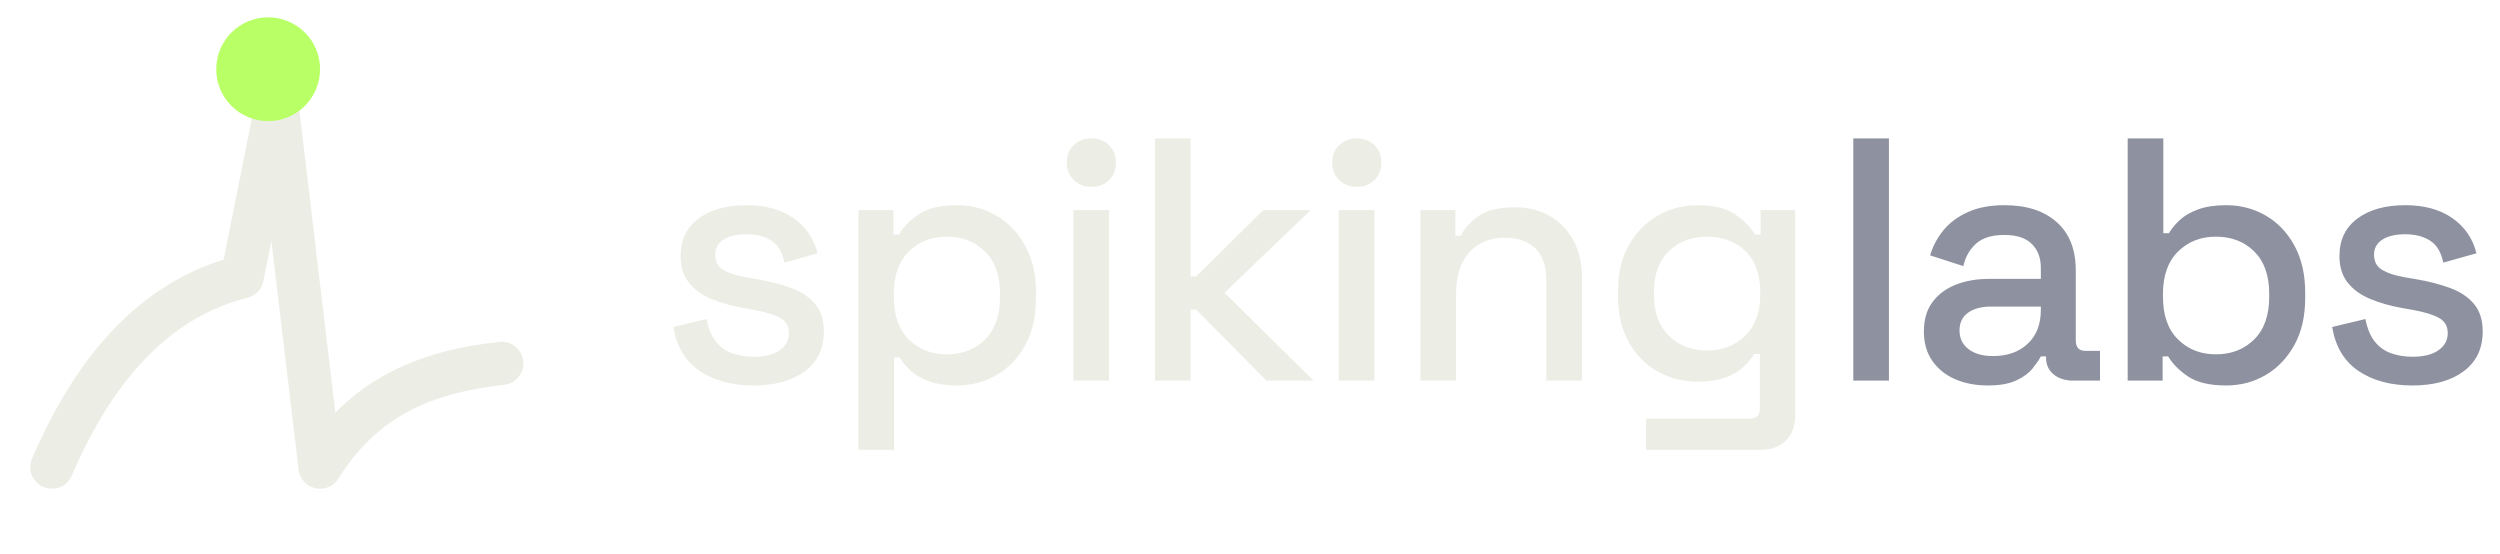
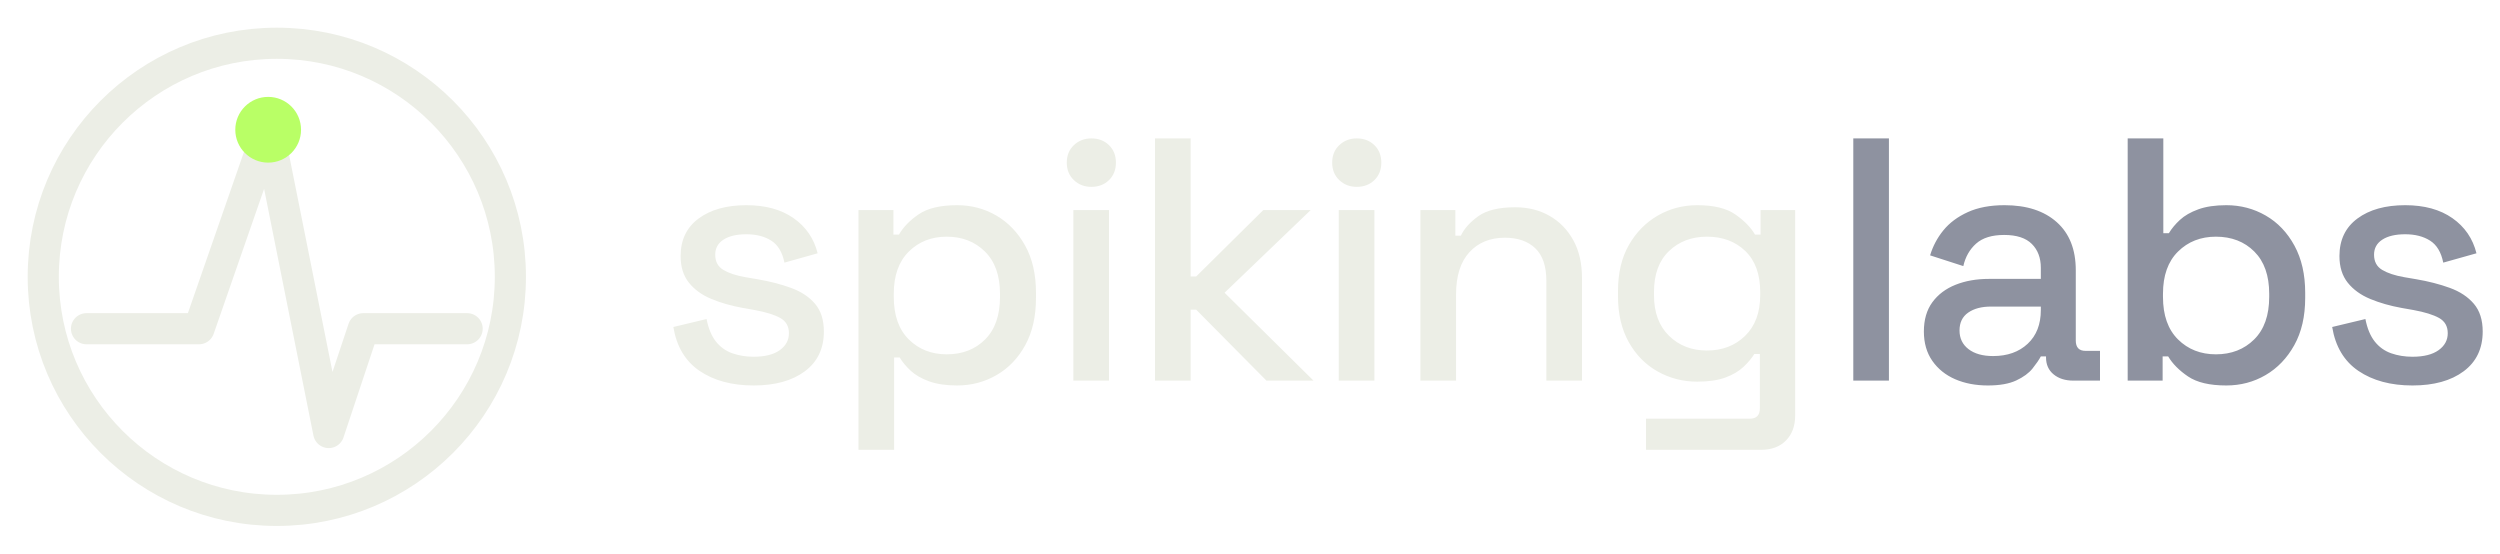
<svg xmlns="http://www.w3.org/2000/svg" viewBox="0 0 289 64" fill="none">
-   <path d="M6 54C12 40 20 34 28 32L32 12 37 54C42 46 49 43 58 42" fill="none" stroke="#ECEEE6" stroke-width="5" stroke-linecap="round" stroke-linejoin="round" />
-   <circle cx="31" cy="8" r="6" fill="#B9FF66" />
+   <circle cx="32" cy="32" r="27" fill="none" stroke="#ECEEE6" stroke-width="3.6" />
+   <path d="M10 38H23L31 15L38 50L42 38H54" fill="none" stroke="#ECEEE6" stroke-width="3.6" stroke-linecap="round" stroke-linejoin="round" />
+   <circle cx="31" cy="15" r="3.8" fill="#B9FF66" />
  <path transform="translate(76,44)" d="M11.12 0.56Q7.36 0.56 4.88 -1.12Q2.4 -2.8 1.84 -6.2L5.68 -7.12Q6.0 -5.48 6.76 -4.52Q7.52 -3.56 8.66 -3.16Q9.8 -2.76 11.12 -2.76Q13.08 -2.76 14.14 -3.52Q15.2 -4.28 15.2 -5.48Q15.2 -6.68 14.2 -7.24Q13.2 -7.8 11.24 -8.16L9.88 -8.4Q7.88 -8.76 6.24 -9.44Q4.6 -10.12 3.64 -11.32Q2.68 -12.52 2.68 -14.4Q2.68 -17.2 4.76 -18.74Q6.84 -20.28 10.28 -20.28Q13.6 -20.28 15.74 -18.78Q17.88 -17.28 18.52 -14.72L14.68 -13.64Q14.32 -15.44 13.16 -16.18Q12.0 -16.92 10.28 -16.92Q8.6 -16.92 7.64 -16.3Q6.68 -15.68 6.68 -14.56Q6.68 -13.36 7.62 -12.8Q8.56 -12.24 10.16 -11.96L11.56 -11.72Q13.68 -11.36 15.44 -10.72Q17.2 -10.08 18.22 -8.88Q19.24 -7.68 19.24 -5.68Q19.24 -2.72 17.04 -1.08Q14.84 0.56 11.12 0.56ZM23.24 8.0V-19.72H27.28V-16.88H27.92Q28.68 -18.2 30.22 -19.24Q31.76 -20.28 34.64 -20.28Q37.12 -20.28 39.18 -19.08Q41.24 -17.88 42.5 -15.62Q43.76 -13.36 43.76 -10.16V-9.56Q43.76 -6.36 42.52 -4.1Q41.28 -1.84 39.2 -0.64Q37.12 0.56 34.64 0.56Q32.72 0.56 31.4 0.08Q30.08 -0.4 29.28 -1.14Q28.48 -1.88 28.0 -2.68H27.36V8.0ZM33.44 -3.04Q36.16 -3.04 37.88 -4.76Q39.6 -6.48 39.6 -9.68V-10.04Q39.6 -13.2 37.86 -14.92Q36.12 -16.64 33.44 -16.64Q30.8 -16.64 29.06 -14.92Q27.32 -13.2 27.32 -10.04V-9.68Q27.32 -6.48 29.06 -4.76Q30.8 -3.04 33.44 -3.04ZM48.08 0.0V-19.72H52.2V0.0ZM50.16 -22.4Q48.96 -22.4 48.14 -23.18Q47.32 -23.96 47.32 -25.2Q47.32 -26.44 48.14 -27.22Q48.96 -28.0 50.16 -28.0Q51.4 -28.0 52.2 -27.22Q53.0 -26.44 53.0 -25.2Q53.0 -23.96 52.2 -23.18Q51.4 -22.4 50.16 -22.4ZM57.52 0.0V-28.0H61.64V-12.04H62.28L70.04 -19.72H75.52L65.56 -10.16L75.84 0.0H70.4L62.28 -8.2H61.64V0.0ZM78.76 0.0V-19.72H82.88V0.0ZM80.84 -22.4Q79.64 -22.4 78.82 -23.18Q78.0 -23.96 78.0 -25.2Q78.0 -26.44 78.82 -27.22Q79.64 -28.0 80.84 -28.0Q82.08 -28.0 82.88 -27.22Q83.68 -26.44 83.68 -25.2Q83.68 -23.96 82.88 -23.18Q82.08 -22.4 80.84 -22.4ZM88.2 0.0V-19.72H92.24V-16.76H92.88Q93.44 -17.96 94.88 -19.0Q96.32 -20.04 99.16 -20.04Q101.4 -20.04 103.14 -19.04Q104.88 -18.04 105.88 -16.22Q106.88 -14.4 106.88 -11.84V0.0H102.76V-11.52Q102.76 -14.08 101.48 -15.3Q100.2 -16.52 97.96 -16.52Q95.4 -16.52 93.86 -14.84Q92.32 -13.16 92.32 -9.96V0.0ZM111.04 -9.76V-10.36Q111.04 -13.48 112.3 -15.68Q113.56 -17.88 115.64 -19.08Q117.72 -20.28 120.2 -20.28Q123.08 -20.28 124.62 -19.2Q126.16 -18.12 126.88 -16.88H127.52V-19.72H131.52V4.04Q131.52 5.84 130.46 6.92Q129.4 8.0 127.56 8.0H114.28V4.4H126.28Q127.44 4.4 127.44 3.2V-3.08H126.8Q126.36 -2.36 125.56 -1.6Q124.76 -0.84 123.46 -0.36Q122.16 0.12 120.2 0.12Q117.72 0.12 115.62 -1.06Q113.52 -2.24 112.28 -4.46Q111.04 -6.68 111.04 -9.76ZM121.32 -3.48Q124.0 -3.48 125.74 -5.18Q127.48 -6.88 127.48 -9.88V-10.24Q127.48 -13.32 125.76 -14.98Q124.04 -16.64 121.32 -16.64Q118.68 -16.64 116.94 -14.98Q115.2 -13.32 115.2 -10.24V-9.88Q115.2 -6.88 116.94 -5.18Q118.68 -3.48 121.32 -3.48Z" fill="#ECEEE6" />
  <path transform="translate(211.2,44)" d="M3.04 0.0V-28.0H7.16V0.0ZM18.6 0.56Q16.48 0.56 14.82 -0.16Q13.16 -0.88 12.18 -2.28Q11.2 -3.68 11.2 -5.68Q11.2 -7.72 12.18 -9.06Q13.16 -10.4 14.86 -11.08Q16.56 -11.76 18.72 -11.76H24.72V-13.04Q24.72 -14.76 23.68 -15.8Q22.64 -16.84 20.48 -16.84Q18.36 -16.84 17.24 -15.84Q16.12 -14.84 15.76 -13.24L11.92 -14.48Q12.4 -16.08 13.46 -17.38Q14.52 -18.68 16.28 -19.48Q18.04 -20.28 20.52 -20.28Q24.36 -20.28 26.56 -18.32Q28.76 -16.36 28.76 -12.76V-4.64Q28.76 -3.44 29.88 -3.44H31.56V0.0H28.48Q27.08 0.0 26.2 -0.72Q25.32 -1.44 25.32 -2.68V-2.8H24.72Q24.4 -2.2 23.76 -1.4Q23.12 -0.6 21.88 -0.02Q20.64 0.56 18.6 0.56ZM19.2 -2.84Q21.68 -2.84 23.2 -4.26Q24.72 -5.68 24.72 -8.16V-8.56H18.96Q17.32 -8.56 16.32 -7.86Q15.32 -7.16 15.32 -5.8Q15.32 -4.44 16.36 -3.64Q17.4 -2.84 19.2 -2.84ZM46.16 0.56Q43.28 0.56 41.74 -0.48Q40.2 -1.52 39.44 -2.8H38.8V0.0H34.76V-28.0H38.88V-17.04H39.52Q40.0 -17.84 40.8 -18.58Q41.6 -19.32 42.92 -19.8Q44.24 -20.28 46.16 -20.28Q48.64 -20.28 50.72 -19.08Q52.8 -17.88 54.04 -15.6Q55.28 -13.32 55.28 -10.16V-9.56Q55.28 -6.36 54.02 -4.1Q52.76 -1.84 50.7 -0.64Q48.64 0.56 46.16 0.56ZM44.96 -3.04Q47.64 -3.04 49.38 -4.76Q51.12 -6.48 51.12 -9.68V-10.04Q51.12 -13.2 49.4 -14.92Q47.68 -16.64 44.96 -16.64Q42.32 -16.64 40.58 -14.92Q38.84 -13.2 38.84 -10.04V-9.68Q38.84 -6.48 40.58 -4.76Q42.32 -3.04 44.96 -3.04ZM67.68 0.56Q63.92 0.56 61.44 -1.12Q58.96 -2.8 58.4 -6.2L62.24 -7.12Q62.56 -5.48 63.32 -4.52Q64.08 -3.56 65.22 -3.16Q66.36 -2.76 67.68 -2.76Q69.64 -2.76 70.7 -3.52Q71.76 -4.28 71.76 -5.48Q71.76 -6.68 70.76 -7.24Q69.76 -7.8 67.8 -8.16L66.44 -8.4Q64.44 -8.76 62.8 -9.44Q61.16 -10.12 60.2 -11.32Q59.24 -12.52 59.24 -14.4Q59.24 -17.2 61.32 -18.74Q63.4 -20.28 66.84 -20.28Q70.16 -20.28 72.3 -18.78Q74.44 -17.28 75.08 -14.72L71.24 -13.64Q70.88 -15.44 69.72 -16.18Q68.56 -16.92 66.84 -16.92Q65.16 -16.92 64.2 -16.3Q63.24 -15.68 63.24 -14.56Q63.24 -13.36 64.18 -12.8Q65.12 -12.24 66.72 -11.96L68.12 -11.72Q70.24 -11.36 72.0 -10.72Q73.76 -10.08 74.78 -8.88Q75.8 -7.68 75.8 -5.68Q75.8 -2.72 73.6 -1.08Q71.4 0.56 67.68 0.56Z" fill="#8E92A0" />
</svg>
